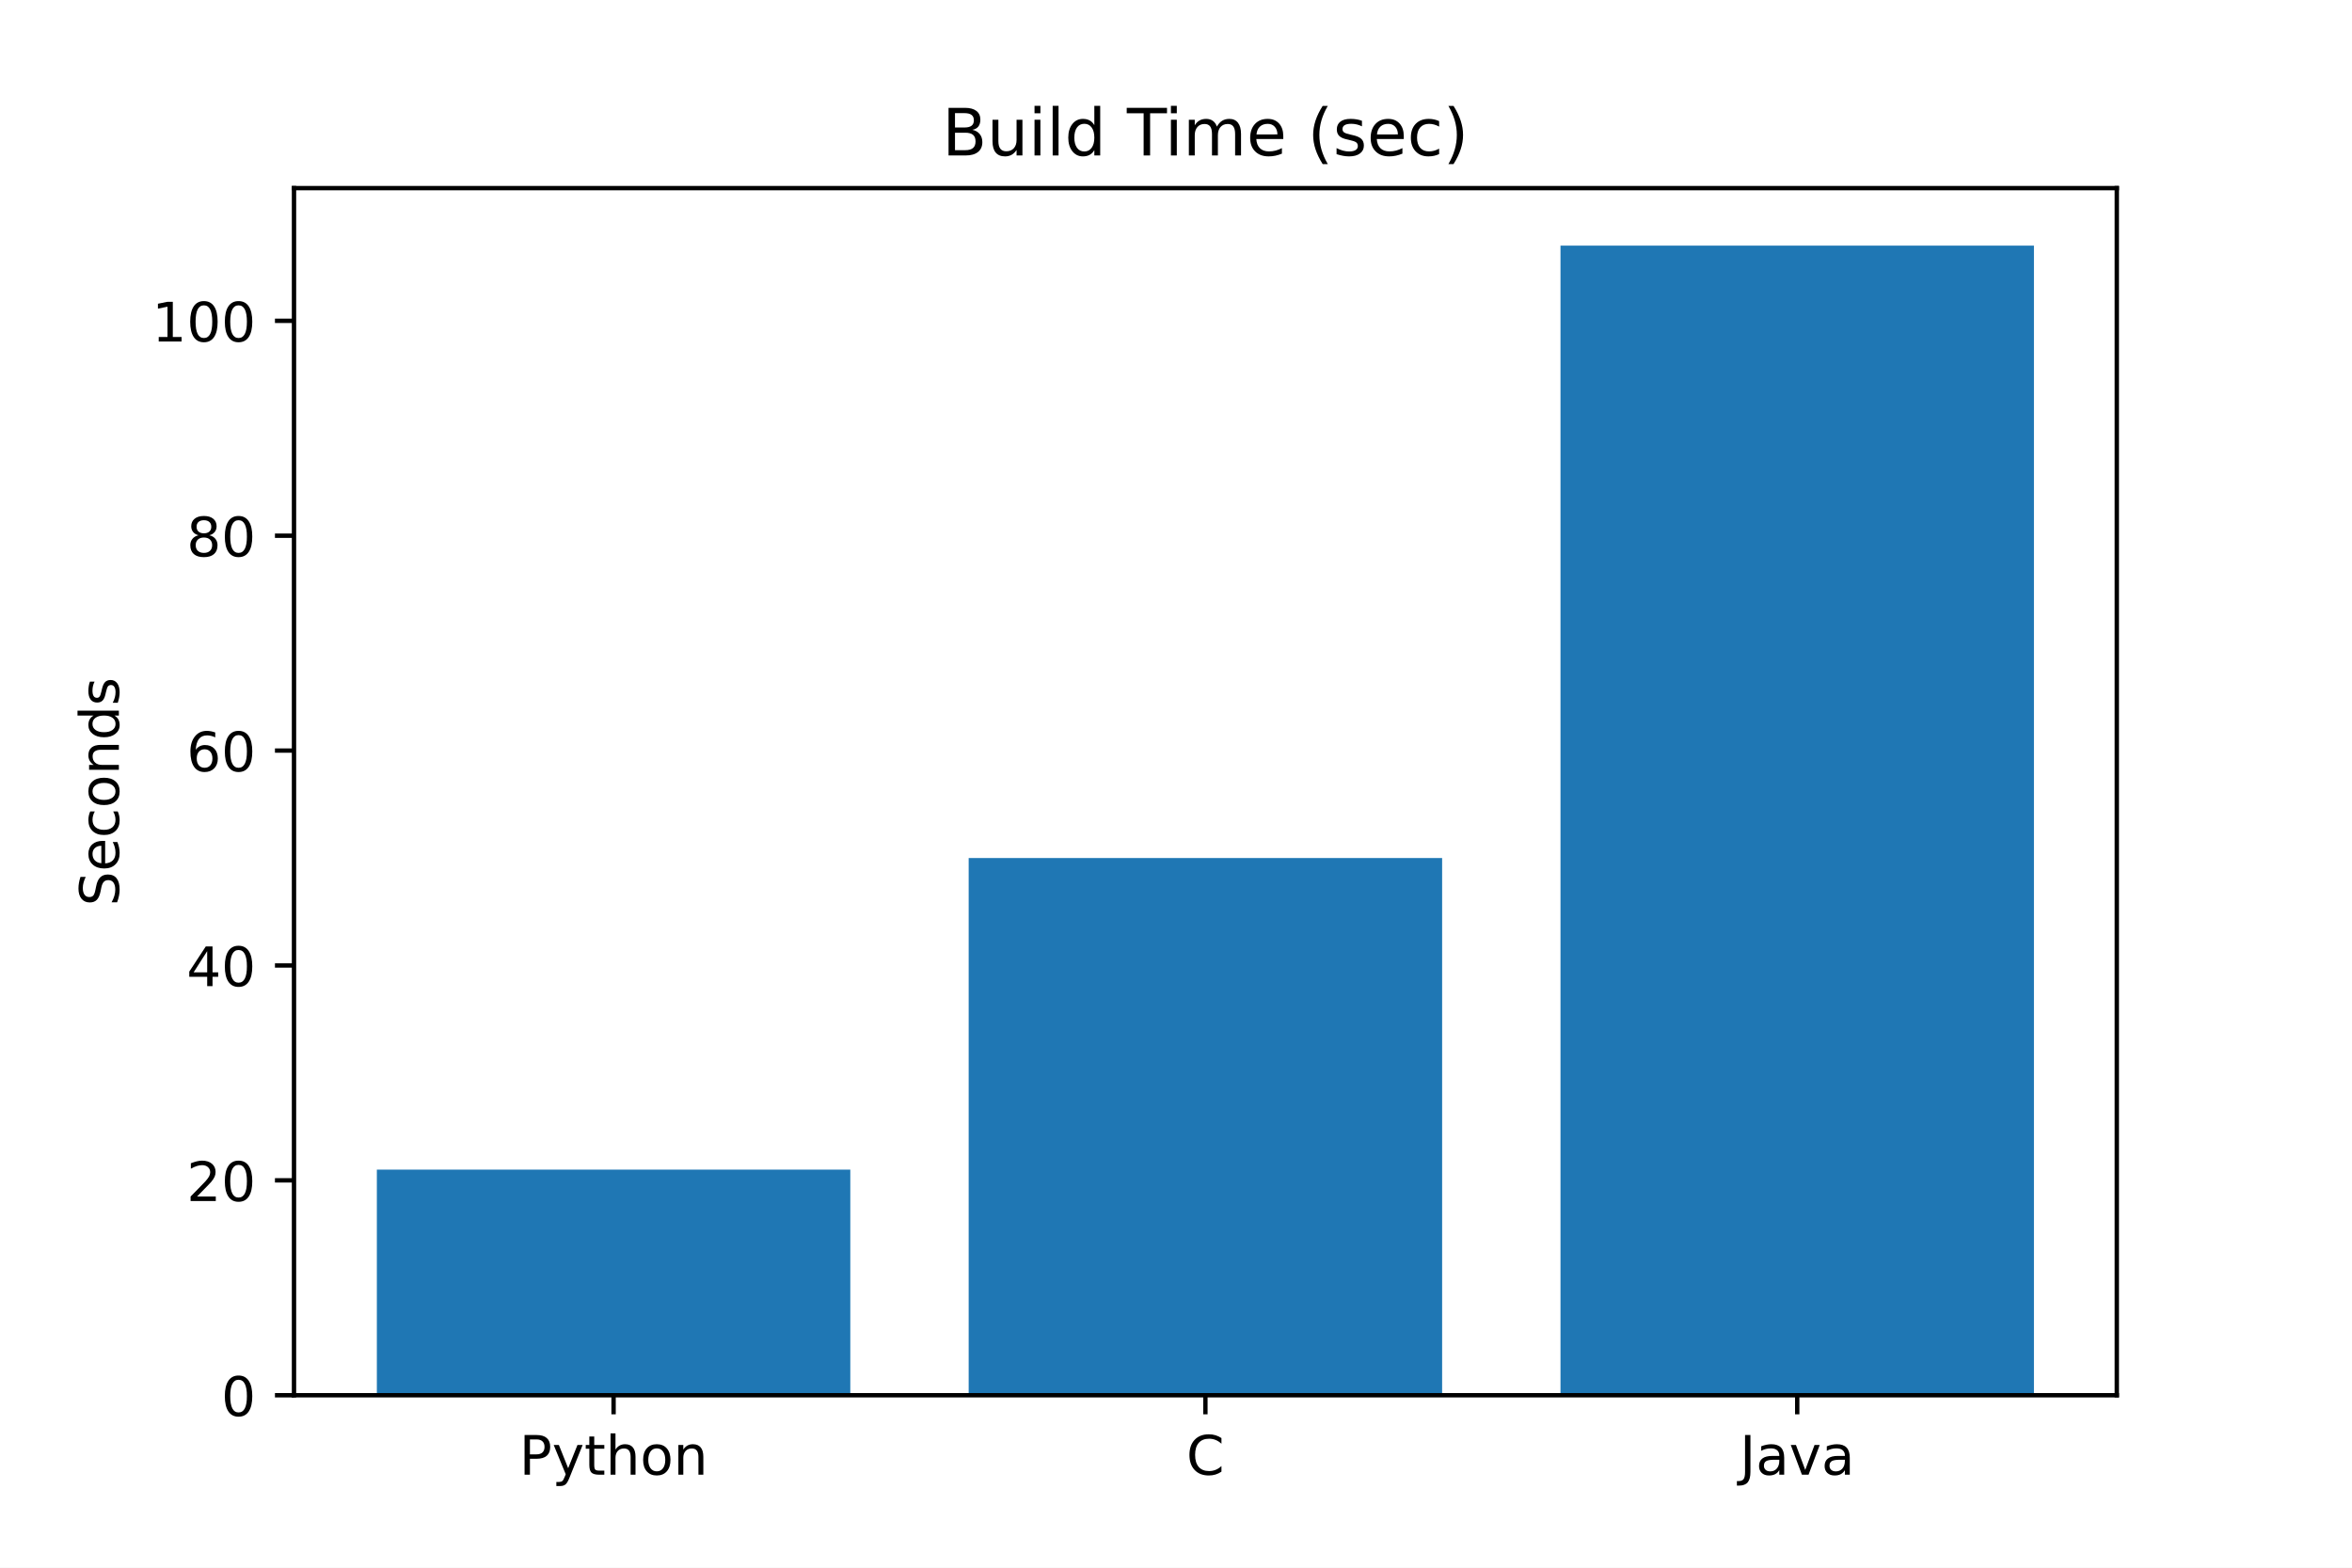
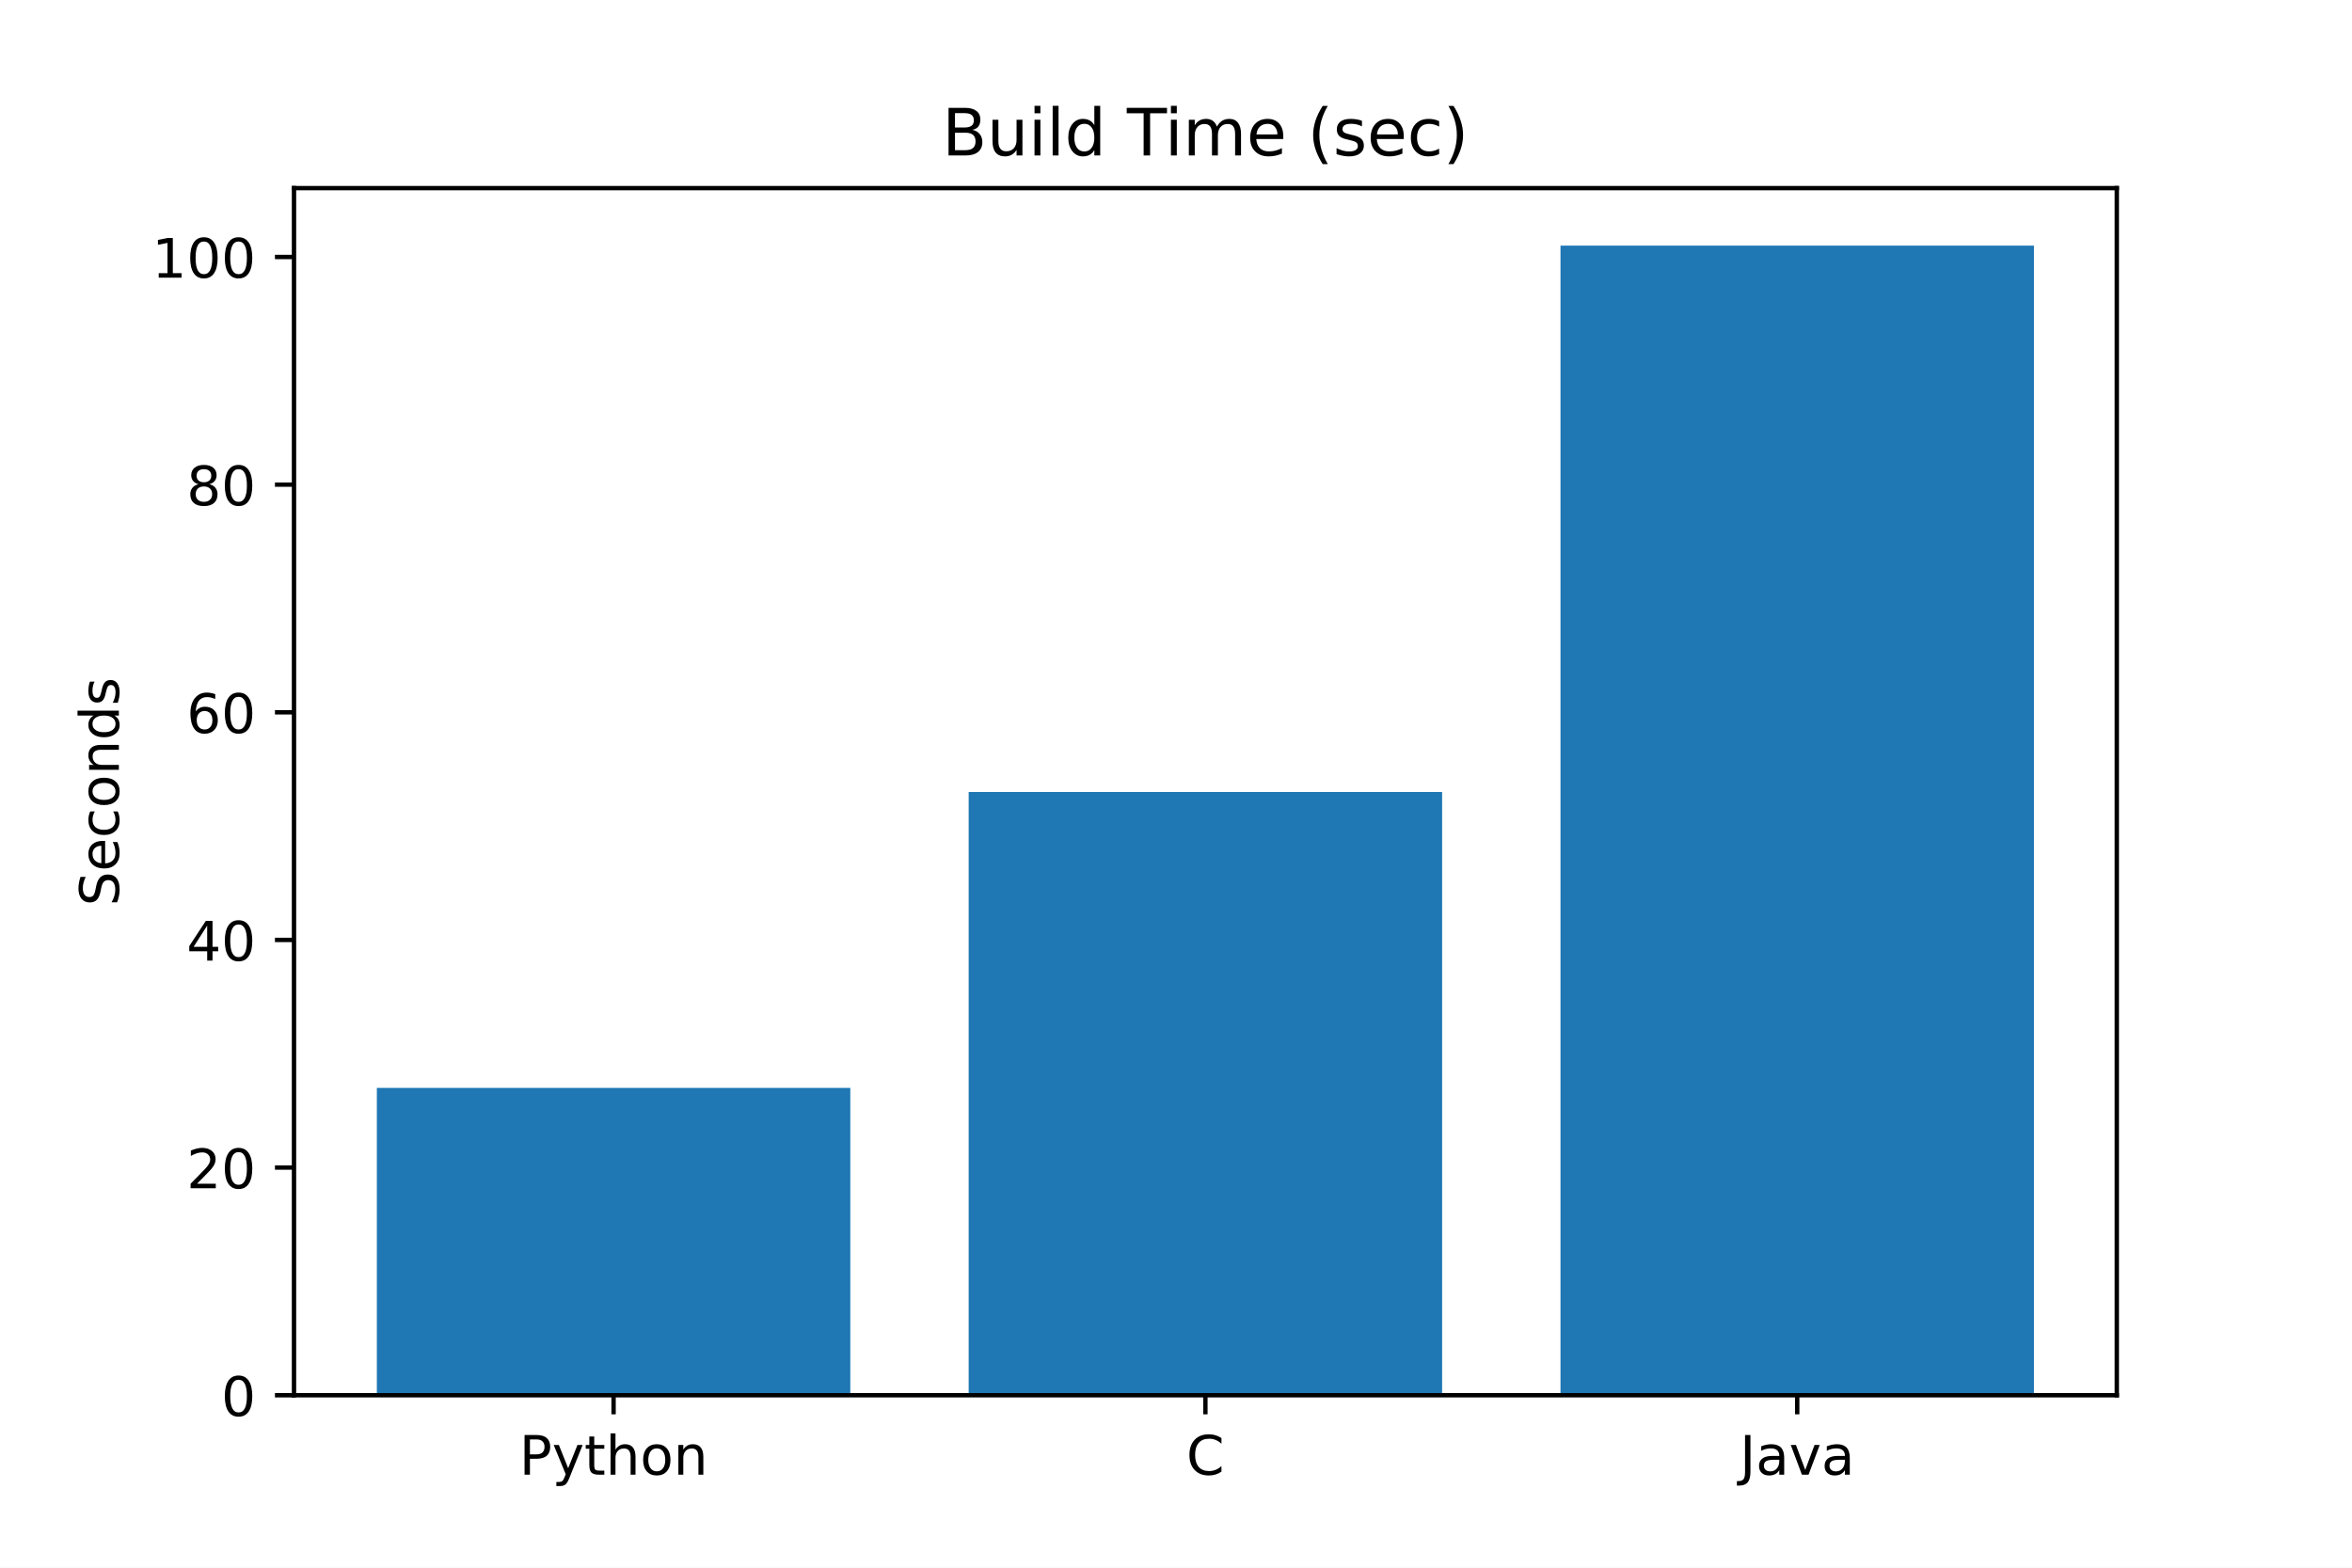
<svg xmlns="http://www.w3.org/2000/svg" xmlns:xlink="http://www.w3.org/1999/xlink" width="432pt" height="288pt" viewBox="0 0 432 288" version="1.1">
  <defs>
    <style type="text/css">*{stroke-linejoin: round; stroke-linecap: butt}</style>
  </defs>
  <g id="figure_1">
    <g id="patch_1">
      <path d="M 0 288  L 432 288  L 432 0  L 0 0  z " style="fill: #ffffff" />
    </g>
    <g id="axes_1">
      <g id="patch_2">
        <path d="M 54 256.32  L 388.8 256.32  L 388.8 34.56  L 54 34.56  z " style="fill: #ffffff" />
      </g>
      <g id="patch_3">
-         <path d="M 69.218 256.32  L 156.179 256.32  L 156.179 214.87  L 69.218 214.87  z " clip-path="url(#pd2edc7c176)" style="fill: #1f77b4" />
+         <path d="M 69.218 256.32  L 156.179 256.32  L 156.179 199.861  L 69.218 199.861  z " clip-path="url(#p0503536960)" style="fill: #1f77b4" />
      </g>
      <g id="patch_4">
-         <path d="M 177.919 256.32  L 264.881 256.32  L 264.881 157.628  L 177.919 157.628  z " clip-path="url(#pd2edc7c176)" style="fill: #1f77b4" />
+         <path d="M 177.919 256.32  L 264.881 256.32  L 264.881 145.492  L 177.919 145.492  z " clip-path="url(#p0503536960)" style="fill: #1f77b4" />
      </g>
      <g id="patch_5">
-         <path d="M 286.621 256.32  L 373.582 256.32  L 373.582 45.12  L 286.621 45.12  z " clip-path="url(#pd2edc7c176)" style="fill: #1f77b4" />
+         <path d="M 286.621 256.32  L 373.582 256.32  L 373.582 45.12  L 286.621 45.12  z " clip-path="url(#p0503536960)" style="fill: #1f77b4" />
      </g>
      <g id="matplotlib.axis_1">
        <g id="xtick_1">
          <g id="line2d_1">
            <defs>
-               <path id="me7aa9a36d2" d="M 0 0  L 0 3.5  " style="stroke: #000000; stroke-width: 0.8" />
+               <path id="m74ce9171a7" d="M 0 0  L 0 3.5  " style="stroke: #000000; stroke-width: 0.8" />
            </defs>
            <g>
-               <use xlink:href="#me7aa9a36d2" x="112.699" y="256.32" style="stroke: #000000; stroke-width: 0.8" />
+               <use xlink:href="#m74ce9171a7" x="112.699" y="256.32" style="stroke: #000000; stroke-width: 0.8" />
            </g>
          </g>
          <g id="text_1">
            <g transform="translate(95.36745 270.9184) scale(0.1 -0.1)">
              <defs>
                <path id="DejaVuSans-50" d="M 1259 4147  L 1259 2394  L 2053 2394  Q 2494 2394 2734 2622  Q 2975 2850 2975 3272  Q 2975 3691 2734 3919  Q 2494 4147 2053 4147  L 1259 4147  z M 628 4666  L 2053 4666  Q 2838 4666 3239 4311  Q 3641 3956 3641 3272  Q 3641 2581 3239 2228  Q 2838 1875 2053 1875  L 1259 1875  L 1259 0  L 628 0  L 628 4666  z " transform="scale(0.015625)" />
                <path id="DejaVuSans-79" d="M 2059 -325  Q 1816 -950 1584 -1140  Q 1353 -1331 966 -1331  L 506 -1331  L 506 -850  L 844 -850  Q 1081 -850 1212 -737  Q 1344 -625 1503 -206  L 1606 56  L 191 3500  L 800 3500  L 1894 763  L 2988 3500  L 3597 3500  L 2059 -325  z " transform="scale(0.015625)" />
                <path id="DejaVuSans-74" d="M 1172 4494  L 1172 3500  L 2356 3500  L 2356 3053  L 1172 3053  L 1172 1153  Q 1172 725 1289 603  Q 1406 481 1766 481  L 2356 481  L 2356 0  L 1766 0  Q 1100 0 847 248  Q 594 497 594 1153  L 594 3053  L 172 3053  L 172 3500  L 594 3500  L 594 4494  L 1172 4494  z " transform="scale(0.015625)" />
                <path id="DejaVuSans-68" d="M 3513 2113  L 3513 0  L 2938 0  L 2938 2094  Q 2938 2591 2744 2837  Q 2550 3084 2163 3084  Q 1697 3084 1428 2787  Q 1159 2491 1159 1978  L 1159 0  L 581 0  L 581 4863  L 1159 4863  L 1159 2956  Q 1366 3272 1645 3428  Q 1925 3584 2291 3584  Q 2894 3584 3203 3211  Q 3513 2838 3513 2113  z " transform="scale(0.015625)" />
                <path id="DejaVuSans-6f" d="M 1959 3097  Q 1497 3097 1228 2736  Q 959 2375 959 1747  Q 959 1119 1226 758  Q 1494 397 1959 397  Q 2419 397 2687 759  Q 2956 1122 2956 1747  Q 2956 2369 2687 2733  Q 2419 3097 1959 3097  z M 1959 3584  Q 2709 3584 3137 3096  Q 3566 2609 3566 1747  Q 3566 888 3137 398  Q 2709 -91 1959 -91  Q 1206 -91 779 398  Q 353 888 353 1747  Q 353 2609 779 3096  Q 1206 3584 1959 3584  z " transform="scale(0.015625)" />
                <path id="DejaVuSans-6e" d="M 3513 2113  L 3513 0  L 2938 0  L 2938 2094  Q 2938 2591 2744 2837  Q 2550 3084 2163 3084  Q 1697 3084 1428 2787  Q 1159 2491 1159 1978  L 1159 0  L 581 0  L 581 3500  L 1159 3500  L 1159 2956  Q 1366 3272 1645 3428  Q 1925 3584 2291 3584  Q 2894 3584 3203 3211  Q 3513 2838 3513 2113  z " transform="scale(0.015625)" />
              </defs>
              <use xlink:href="#DejaVuSans-50" />
              <use xlink:href="#DejaVuSans-79" transform="translate(60.30273 0)" />
              <use xlink:href="#DejaVuSans-74" transform="translate(119.4824 0)" />
              <use xlink:href="#DejaVuSans-68" transform="translate(158.6914 0)" />
              <use xlink:href="#DejaVuSans-6f" transform="translate(222.0703 0)" />
              <use xlink:href="#DejaVuSans-6e" transform="translate(283.252 0)" />
            </g>
          </g>
        </g>
        <g id="xtick_2">
          <g id="line2d_2">
            <g>
-               <use xlink:href="#me7aa9a36d2" x="221.4" y="256.32" style="stroke: #000000; stroke-width: 0.8" />
+               <use xlink:href="#m74ce9171a7" x="221.4" y="256.32" style="stroke: #000000; stroke-width: 0.8" />
            </g>
          </g>
          <g id="text_2">
            <g transform="translate(217.9086 270.9184) scale(0.1 -0.1)">
              <defs>
                <path id="DejaVuSans-43" d="M 4122 4306  L 4122 3641  Q 3803 3938 3442 4084  Q 3081 4231 2675 4231  Q 1875 4231 1450 3742  Q 1025 3253 1025 2328  Q 1025 1406 1450 917  Q 1875 428 2675 428  Q 3081 428 3442 575  Q 3803 722 4122 1019  L 4122 359  Q 3791 134 3420 21  Q 3050 -91 2638 -91  Q 1578 -91 968 557  Q 359 1206 359 2328  Q 359 3453 968 4101  Q 1578 4750 2638 4750  Q 3056 4750 3426 4639  Q 3797 4528 4122 4306  z " transform="scale(0.015625)" />
              </defs>
              <use xlink:href="#DejaVuSans-43" />
            </g>
          </g>
        </g>
        <g id="xtick_3">
          <g id="line2d_3">
            <g>
-               <use xlink:href="#me7aa9a36d2" x="330.101" y="256.32" style="stroke: #000000; stroke-width: 0.8" />
+               <use xlink:href="#m74ce9171a7" x="330.101" y="256.32" style="stroke: #000000; stroke-width: 0.8" />
            </g>
          </g>
          <g id="text_3">
            <g transform="translate(319.5388 270.9184) scale(0.1 -0.1)">
              <defs>
                <path id="DejaVuSans-4a" d="M 628 4666  L 1259 4666  L 1259 325  Q 1259 -519 939 -900  Q 619 -1281 -91 -1281  L -331 -1281  L -331 -750  L -134 -750  Q 284 -750 456 -515  Q 628 -281 628 325  L 628 4666  z " transform="scale(0.015625)" />
                <path id="DejaVuSans-61" d="M 2194 1759  Q 1497 1759 1228 1600  Q 959 1441 959 1056  Q 959 750 1161 570  Q 1363 391 1709 391  Q 2188 391 2477 730  Q 2766 1069 2766 1631  L 2766 1759  L 2194 1759  z M 3341 1997  L 3341 0  L 2766 0  L 2766 531  Q 2569 213 2275 61  Q 1981 -91 1556 -91  Q 1019 -91 701 211  Q 384 513 384 1019  Q 384 1609 779 1909  Q 1175 2209 1959 2209  L 2766 2209  L 2766 2266  Q 2766 2663 2505 2880  Q 2244 3097 1772 3097  Q 1472 3097 1187 3025  Q 903 2953 641 2809  L 641 3341  Q 956 3463 1253 3523  Q 1550 3584 1831 3584  Q 2591 3584 2966 3190  Q 3341 2797 3341 1997  z " transform="scale(0.015625)" />
                <path id="DejaVuSans-76" d="M 191 3500  L 800 3500  L 1894 563  L 2988 3500  L 3597 3500  L 2284 0  L 1503 0  L 191 3500  z " transform="scale(0.015625)" />
              </defs>
              <use xlink:href="#DejaVuSans-4a" />
              <use xlink:href="#DejaVuSans-61" transform="translate(29.49219 0)" />
              <use xlink:href="#DejaVuSans-76" transform="translate(90.77148 0)" />
              <use xlink:href="#DejaVuSans-61" transform="translate(149.9512 0)" />
            </g>
          </g>
        </g>
      </g>
      <g id="matplotlib.axis_2">
        <g id="ytick_1">
          <g id="line2d_4">
            <defs>
-               <path id="m99c10bea15" d="M 0 0  L -3.5 0  " style="stroke: #000000; stroke-width: 0.8" />
+               <path id="m92fb8a3446" d="M 0 0  L -3.5 0  " style="stroke: #000000; stroke-width: 0.8" />
            </defs>
            <g>
-               <use xlink:href="#m99c10bea15" x="54" y="256.32" style="stroke: #000000; stroke-width: 0.8" />
+               <use xlink:href="#m92fb8a3446" x="54" y="256.32" style="stroke: #000000; stroke-width: 0.8" />
            </g>
          </g>
          <g id="text_4">
            <g transform="translate(40.6375 260.1192) scale(0.1 -0.1)">
              <defs>
                <path id="DejaVuSans-30" d="M 2034 4250  Q 1547 4250 1301 3770  Q 1056 3291 1056 2328  Q 1056 1369 1301 889  Q 1547 409 2034 409  Q 2525 409 2770 889  Q 3016 1369 3016 2328  Q 3016 3291 2770 3770  Q 2525 4250 2034 4250  z M 2034 4750  Q 2819 4750 3233 4129  Q 3647 3509 3647 2328  Q 3647 1150 3233 529  Q 2819 -91 2034 -91  Q 1250 -91 836 529  Q 422 1150 422 2328  Q 422 3509 836 4129  Q 1250 4750 2034 4750  z " transform="scale(0.015625)" />
              </defs>
              <use xlink:href="#DejaVuSans-30" />
            </g>
          </g>
        </g>
        <g id="ytick_2">
          <g id="line2d_5">
            <g>
-               <use xlink:href="#m99c10bea15" x="54" y="216.843" style="stroke: #000000; stroke-width: 0.8" />
+               <use xlink:href="#m92fb8a3446" x="54" y="214.498" style="stroke: #000000; stroke-width: 0.8" />
            </g>
          </g>
          <g id="text_5">
-             <g transform="translate(34.275 220.6426) scale(0.1 -0.1)">
+             <g transform="translate(34.275 218.2974) scale(0.1 -0.1)">
              <defs>
                <path id="DejaVuSans-32" d="M 1228 531  L 3431 531  L 3431 0  L 469 0  L 469 531  Q 828 903 1448 1529  Q 2069 2156 2228 2338  Q 2531 2678 2651 2914  Q 2772 3150 2772 3378  Q 2772 3750 2511 3984  Q 2250 4219 1831 4219  Q 1534 4219 1204 4116  Q 875 4013 500 3803  L 500 4441  Q 881 4594 1212 4672  Q 1544 4750 1819 4750  Q 2544 4750 2975 4387  Q 3406 4025 3406 3419  Q 3406 3131 3298 2873  Q 3191 2616 2906 2266  Q 2828 2175 2409 1742  Q 1991 1309 1228 531  z " transform="scale(0.015625)" />
              </defs>
              <use xlink:href="#DejaVuSans-32" />
              <use xlink:href="#DejaVuSans-30" transform="translate(63.62305 0)" />
            </g>
          </g>
        </g>
        <g id="ytick_3">
          <g id="line2d_6">
            <g>
-               <use xlink:href="#m99c10bea15" x="54" y="177.367" style="stroke: #000000; stroke-width: 0.8" />
+               <use xlink:href="#m92fb8a3446" x="54" y="172.676" style="stroke: #000000; stroke-width: 0.8" />
            </g>
          </g>
          <g id="text_6">
-             <g transform="translate(34.275 181.1659) scale(0.1 -0.1)">
+             <g transform="translate(34.275 176.4757) scale(0.1 -0.1)">
              <defs>
                <path id="DejaVuSans-34" d="M 2419 4116  L 825 1625  L 2419 1625  L 2419 4116  z M 2253 4666  L 3047 4666  L 3047 1625  L 3713 1625  L 3713 1100  L 3047 1100  L 3047 0  L 2419 0  L 2419 1100  L 313 1100  L 313 1709  L 2253 4666  z " transform="scale(0.015625)" />
              </defs>
              <use xlink:href="#DejaVuSans-34" />
              <use xlink:href="#DejaVuSans-30" transform="translate(63.62305 0)" />
            </g>
          </g>
        </g>
        <g id="ytick_4">
          <g id="line2d_7">
            <g>
-               <use xlink:href="#m99c10bea15" x="54" y="137.89" style="stroke: #000000; stroke-width: 0.8" />
+               <use xlink:href="#m92fb8a3446" x="54" y="130.855" style="stroke: #000000; stroke-width: 0.8" />
            </g>
          </g>
          <g id="text_7">
-             <g transform="translate(34.275 141.6893) scale(0.1 -0.1)">
+             <g transform="translate(34.275 134.6539) scale(0.1 -0.1)">
              <defs>
                <path id="DejaVuSans-36" d="M 2113 2584  Q 1688 2584 1439 2293  Q 1191 2003 1191 1497  Q 1191 994 1439 701  Q 1688 409 2113 409  Q 2538 409 2786 701  Q 3034 994 3034 1497  Q 3034 2003 2786 2293  Q 2538 2584 2113 2584  z M 3366 4563  L 3366 3988  Q 3128 4100 2886 4159  Q 2644 4219 2406 4219  Q 1781 4219 1451 3797  Q 1122 3375 1075 2522  Q 1259 2794 1537 2939  Q 1816 3084 2150 3084  Q 2853 3084 3261 2657  Q 3669 2231 3669 1497  Q 3669 778 3244 343  Q 2819 -91 2113 -91  Q 1303 -91 875 529  Q 447 1150 447 2328  Q 447 3434 972 4092  Q 1497 4750 2381 4750  Q 2619 4750 2861 4703  Q 3103 4656 3366 4563  z " transform="scale(0.015625)" />
              </defs>
              <use xlink:href="#DejaVuSans-36" />
              <use xlink:href="#DejaVuSans-30" transform="translate(63.62305 0)" />
            </g>
          </g>
        </g>
        <g id="ytick_5">
          <g id="line2d_8">
            <g>
-               <use xlink:href="#m99c10bea15" x="54" y="98.413" style="stroke: #000000; stroke-width: 0.8" />
+               <use xlink:href="#m92fb8a3446" x="54" y="89.033" style="stroke: #000000; stroke-width: 0.8" />
            </g>
          </g>
          <g id="text_8">
-             <g transform="translate(34.275 102.2127) scale(0.1 -0.1)">
+             <g transform="translate(34.275 92.83209) scale(0.1 -0.1)">
              <defs>
                <path id="DejaVuSans-38" d="M 2034 2216  Q 1584 2216 1326 1975  Q 1069 1734 1069 1313  Q 1069 891 1326 650  Q 1584 409 2034 409  Q 2484 409 2743 651  Q 3003 894 3003 1313  Q 3003 1734 2745 1975  Q 2488 2216 2034 2216  z M 1403 2484  Q 997 2584 770 2862  Q 544 3141 544 3541  Q 544 4100 942 4425  Q 1341 4750 2034 4750  Q 2731 4750 3128 4425  Q 3525 4100 3525 3541  Q 3525 3141 3298 2862  Q 3072 2584 2669 2484  Q 3125 2378 3379 2068  Q 3634 1759 3634 1313  Q 3634 634 3220 271  Q 2806 -91 2034 -91  Q 1263 -91 848 271  Q 434 634 434 1313  Q 434 1759 690 2068  Q 947 2378 1403 2484  z M 1172 3481  Q 1172 3119 1398 2916  Q 1625 2713 2034 2713  Q 2441 2713 2670 2916  Q 2900 3119 2900 3481  Q 2900 3844 2670 4047  Q 2441 4250 2034 4250  Q 1625 4250 1398 4047  Q 1172 3844 1172 3481  z " transform="scale(0.015625)" />
              </defs>
              <use xlink:href="#DejaVuSans-38" />
              <use xlink:href="#DejaVuSans-30" transform="translate(63.62305 0)" />
            </g>
          </g>
        </g>
        <g id="ytick_6">
          <g id="line2d_9">
            <g>
-               <use xlink:href="#m99c10bea15" x="54" y="58.937" style="stroke: #000000; stroke-width: 0.8" />
+               <use xlink:href="#m92fb8a3446" x="54" y="47.211" style="stroke: #000000; stroke-width: 0.8" />
            </g>
          </g>
          <g id="text_9">
-             <g transform="translate(27.9125 62.73604) scale(0.1 -0.1)">
+             <g transform="translate(27.9125 51.01031) scale(0.1 -0.1)">
              <defs>
                <path id="DejaVuSans-31" d="M 794 531  L 1825 531  L 1825 4091  L 703 3866  L 703 4441  L 1819 4666  L 2450 4666  L 2450 531  L 3481 531  L 3481 0  L 794 0  L 794 531  z " transform="scale(0.015625)" />
              </defs>
              <use xlink:href="#DejaVuSans-31" />
              <use xlink:href="#DejaVuSans-30" transform="translate(63.62305 0)" />
              <use xlink:href="#DejaVuSans-30" transform="translate(127.2461 0)" />
            </g>
          </g>
        </g>
        <g id="text_10">
          <g transform="translate(21.83281 166.447) rotate(-90) scale(0.1 -0.1)">
            <defs>
              <path id="DejaVuSans-53" d="M 3425 4513  L 3425 3897  Q 3066 4069 2747 4153  Q 2428 4238 2131 4238  Q 1616 4238 1336 4038  Q 1056 3838 1056 3469  Q 1056 3159 1242 3001  Q 1428 2844 1947 2747  L 2328 2669  Q 3034 2534 3370 2195  Q 3706 1856 3706 1288  Q 3706 609 3251 259  Q 2797 -91 1919 -91  Q 1588 -91 1214 -16  Q 841 59 441 206  L 441 856  Q 825 641 1194 531  Q 1563 422 1919 422  Q 2459 422 2753 634  Q 3047 847 3047 1241  Q 3047 1584 2836 1778  Q 2625 1972 2144 2069  L 1759 2144  Q 1053 2284 737 2584  Q 422 2884 422 3419  Q 422 4038 858 4394  Q 1294 4750 2059 4750  Q 2388 4750 2728 4690  Q 3069 4631 3425 4513  z " transform="scale(0.015625)" />
              <path id="DejaVuSans-65" d="M 3597 1894  L 3597 1613  L 953 1613  Q 991 1019 1311 708  Q 1631 397 2203 397  Q 2534 397 2845 478  Q 3156 559 3463 722  L 3463 178  Q 3153 47 2828 -22  Q 2503 -91 2169 -91  Q 1331 -91 842 396  Q 353 884 353 1716  Q 353 2575 817 3079  Q 1281 3584 2069 3584  Q 2775 3584 3186 3129  Q 3597 2675 3597 1894  z M 3022 2063  Q 3016 2534 2758 2815  Q 2500 3097 2075 3097  Q 1594 3097 1305 2825  Q 1016 2553 972 2059  L 3022 2063  z " transform="scale(0.015625)" />
              <path id="DejaVuSans-63" d="M 3122 3366  L 3122 2828  Q 2878 2963 2633 3030  Q 2388 3097 2138 3097  Q 1578 3097 1268 2742  Q 959 2388 959 1747  Q 959 1106 1268 751  Q 1578 397 2138 397  Q 2388 397 2633 464  Q 2878 531 3122 666  L 3122 134  Q 2881 22 2623 -34  Q 2366 -91 2075 -91  Q 1284 -91 818 406  Q 353 903 353 1747  Q 353 2603 823 3093  Q 1294 3584 2113 3584  Q 2378 3584 2631 3529  Q 2884 3475 3122 3366  z " transform="scale(0.015625)" />
              <path id="DejaVuSans-64" d="M 2906 2969  L 2906 4863  L 3481 4863  L 3481 0  L 2906 0  L 2906 525  Q 2725 213 2448 61  Q 2172 -91 1784 -91  Q 1150 -91 751 415  Q 353 922 353 1747  Q 353 2572 751 3078  Q 1150 3584 1784 3584  Q 2172 3584 2448 3432  Q 2725 3281 2906 2969  z M 947 1747  Q 947 1113 1208 752  Q 1469 391 1925 391  Q 2381 391 2643 752  Q 2906 1113 2906 1747  Q 2906 2381 2643 2742  Q 2381 3103 1925 3103  Q 1469 3103 1208 2742  Q 947 2381 947 1747  z " transform="scale(0.015625)" />
              <path id="DejaVuSans-73" d="M 2834 3397  L 2834 2853  Q 2591 2978 2328 3040  Q 2066 3103 1784 3103  Q 1356 3103 1142 2972  Q 928 2841 928 2578  Q 928 2378 1081 2264  Q 1234 2150 1697 2047  L 1894 2003  Q 2506 1872 2764 1633  Q 3022 1394 3022 966  Q 3022 478 2636 193  Q 2250 -91 1575 -91  Q 1294 -91 989 -36  Q 684 19 347 128  L 347 722  Q 666 556 975 473  Q 1284 391 1588 391  Q 1994 391 2212 530  Q 2431 669 2431 922  Q 2431 1156 2273 1281  Q 2116 1406 1581 1522  L 1381 1569  Q 847 1681 609 1914  Q 372 2147 372 2553  Q 372 3047 722 3315  Q 1072 3584 1716 3584  Q 2034 3584 2315 3537  Q 2597 3491 2834 3397  z " transform="scale(0.015625)" />
            </defs>
            <use xlink:href="#DejaVuSans-53" />
            <use xlink:href="#DejaVuSans-65" transform="translate(63.47656 0)" />
            <use xlink:href="#DejaVuSans-63" transform="translate(125 0)" />
            <use xlink:href="#DejaVuSans-6f" transform="translate(179.9805 0)" />
            <use xlink:href="#DejaVuSans-6e" transform="translate(241.1621 0)" />
            <use xlink:href="#DejaVuSans-64" transform="translate(304.541 0)" />
            <use xlink:href="#DejaVuSans-73" transform="translate(368.0176 0)" />
          </g>
        </g>
      </g>
      <g id="patch_6">
        <path d="M 54 256.32  L 54 34.56  " style="fill: none; stroke: #000000; stroke-width: 0.8; stroke-linejoin: miter; stroke-linecap: square" />
      </g>
      <g id="patch_7">
        <path d="M 388.8 256.32  L 388.8 34.56  " style="fill: none; stroke: #000000; stroke-width: 0.8; stroke-linejoin: miter; stroke-linecap: square" />
      </g>
      <g id="patch_8">
        <path d="M 54 256.32  L 388.8 256.32  " style="fill: none; stroke: #000000; stroke-width: 0.8; stroke-linejoin: miter; stroke-linecap: square" />
      </g>
      <g id="patch_9">
        <path d="M 54 34.56  L 388.8 34.56  " style="fill: none; stroke: #000000; stroke-width: 0.8; stroke-linejoin: miter; stroke-linecap: square" />
      </g>
      <g id="text_11">
        <g transform="translate(173.0456 28.56) scale(0.12 -0.12)">
          <defs>
            <path id="DejaVuSans-42" d="M 1259 2228  L 1259 519  L 2272 519  Q 2781 519 3026 730  Q 3272 941 3272 1375  Q 3272 1813 3026 2020  Q 2781 2228 2272 2228  L 1259 2228  z M 1259 4147  L 1259 2741  L 2194 2741  Q 2656 2741 2882 2914  Q 3109 3088 3109 3444  Q 3109 3797 2882 3972  Q 2656 4147 2194 4147  L 1259 4147  z M 628 4666  L 2241 4666  Q 2963 4666 3353 4366  Q 3744 4066 3744 3513  Q 3744 3084 3544 2831  Q 3344 2578 2956 2516  Q 3422 2416 3680 2098  Q 3938 1781 3938 1306  Q 3938 681 3513 340  Q 3088 0 2303 0  L 628 0  L 628 4666  z " transform="scale(0.015625)" />
            <path id="DejaVuSans-75" d="M 544 1381  L 544 3500  L 1119 3500  L 1119 1403  Q 1119 906 1312 657  Q 1506 409 1894 409  Q 2359 409 2629 706  Q 2900 1003 2900 1516  L 2900 3500  L 3475 3500  L 3475 0  L 2900 0  L 2900 538  Q 2691 219 2414 64  Q 2138 -91 1772 -91  Q 1169 -91 856 284  Q 544 659 544 1381  z M 1991 3584  L 1991 3584  z " transform="scale(0.015625)" />
            <path id="DejaVuSans-69" d="M 603 3500  L 1178 3500  L 1178 0  L 603 0  L 603 3500  z M 603 4863  L 1178 4863  L 1178 4134  L 603 4134  L 603 4863  z " transform="scale(0.015625)" />
            <path id="DejaVuSans-6c" d="M 603 4863  L 1178 4863  L 1178 0  L 603 0  L 603 4863  z " transform="scale(0.015625)" />
            <path id="DejaVuSans-20" transform="scale(0.015625)" />
            <path id="DejaVuSans-54" d="M -19 4666  L 3928 4666  L 3928 4134  L 2272 4134  L 2272 0  L 1638 0  L 1638 4134  L -19 4134  L -19 4666  z " transform="scale(0.015625)" />
            <path id="DejaVuSans-6d" d="M 3328 2828  Q 3544 3216 3844 3400  Q 4144 3584 4550 3584  Q 5097 3584 5394 3201  Q 5691 2819 5691 2113  L 5691 0  L 5113 0  L 5113 2094  Q 5113 2597 4934 2840  Q 4756 3084 4391 3084  Q 3944 3084 3684 2787  Q 3425 2491 3425 1978  L 3425 0  L 2847 0  L 2847 2094  Q 2847 2600 2669 2842  Q 2491 3084 2119 3084  Q 1678 3084 1418 2786  Q 1159 2488 1159 1978  L 1159 0  L 581 0  L 581 3500  L 1159 3500  L 1159 2956  Q 1356 3278 1631 3431  Q 1906 3584 2284 3584  Q 2666 3584 2933 3390  Q 3200 3197 3328 2828  z " transform="scale(0.015625)" />
            <path id="DejaVuSans-28" d="M 1984 4856  Q 1566 4138 1362 3434  Q 1159 2731 1159 2009  Q 1159 1288 1364 580  Q 1569 -128 1984 -844  L 1484 -844  Q 1016 -109 783 600  Q 550 1309 550 2009  Q 550 2706 781 3412  Q 1013 4119 1484 4856  L 1984 4856  z " transform="scale(0.015625)" />
            <path id="DejaVuSans-29" d="M 513 4856  L 1013 4856  Q 1481 4119 1714 3412  Q 1947 2706 1947 2009  Q 1947 1309 1714 600  Q 1481 -109 1013 -844  L 513 -844  Q 928 -128 1133 580  Q 1338 1288 1338 2009  Q 1338 2731 1133 3434  Q 928 4138 513 4856  z " transform="scale(0.015625)" />
          </defs>
          <use xlink:href="#DejaVuSans-42" />
          <use xlink:href="#DejaVuSans-75" transform="translate(68.60352 0)" />
          <use xlink:href="#DejaVuSans-69" transform="translate(131.9824 0)" />
          <use xlink:href="#DejaVuSans-6c" transform="translate(159.7656 0)" />
          <use xlink:href="#DejaVuSans-64" transform="translate(187.5488 0)" />
          <use xlink:href="#DejaVuSans-20" transform="translate(251.0254 0)" />
          <use xlink:href="#DejaVuSans-54" transform="translate(282.8125 0)" />
          <use xlink:href="#DejaVuSans-69" transform="translate(340.7715 0)" />
          <use xlink:href="#DejaVuSans-6d" transform="translate(368.5547 0)" />
          <use xlink:href="#DejaVuSans-65" transform="translate(465.9668 0)" />
          <use xlink:href="#DejaVuSans-20" transform="translate(527.4902 0)" />
          <use xlink:href="#DejaVuSans-28" transform="translate(559.2773 0)" />
          <use xlink:href="#DejaVuSans-73" transform="translate(598.291 0)" />
          <use xlink:href="#DejaVuSans-65" transform="translate(650.3906 0)" />
          <use xlink:href="#DejaVuSans-63" transform="translate(711.9141 0)" />
          <use xlink:href="#DejaVuSans-29" transform="translate(766.8945 0)" />
        </g>
      </g>
    </g>
  </g>
  <defs>
-     <clipPath id="pd2edc7c176">
+     <clipPath id="p0503536960">
      <rect x="54" y="34.56" width="334.8" height="221.76" />
    </clipPath>
  </defs>
</svg>
